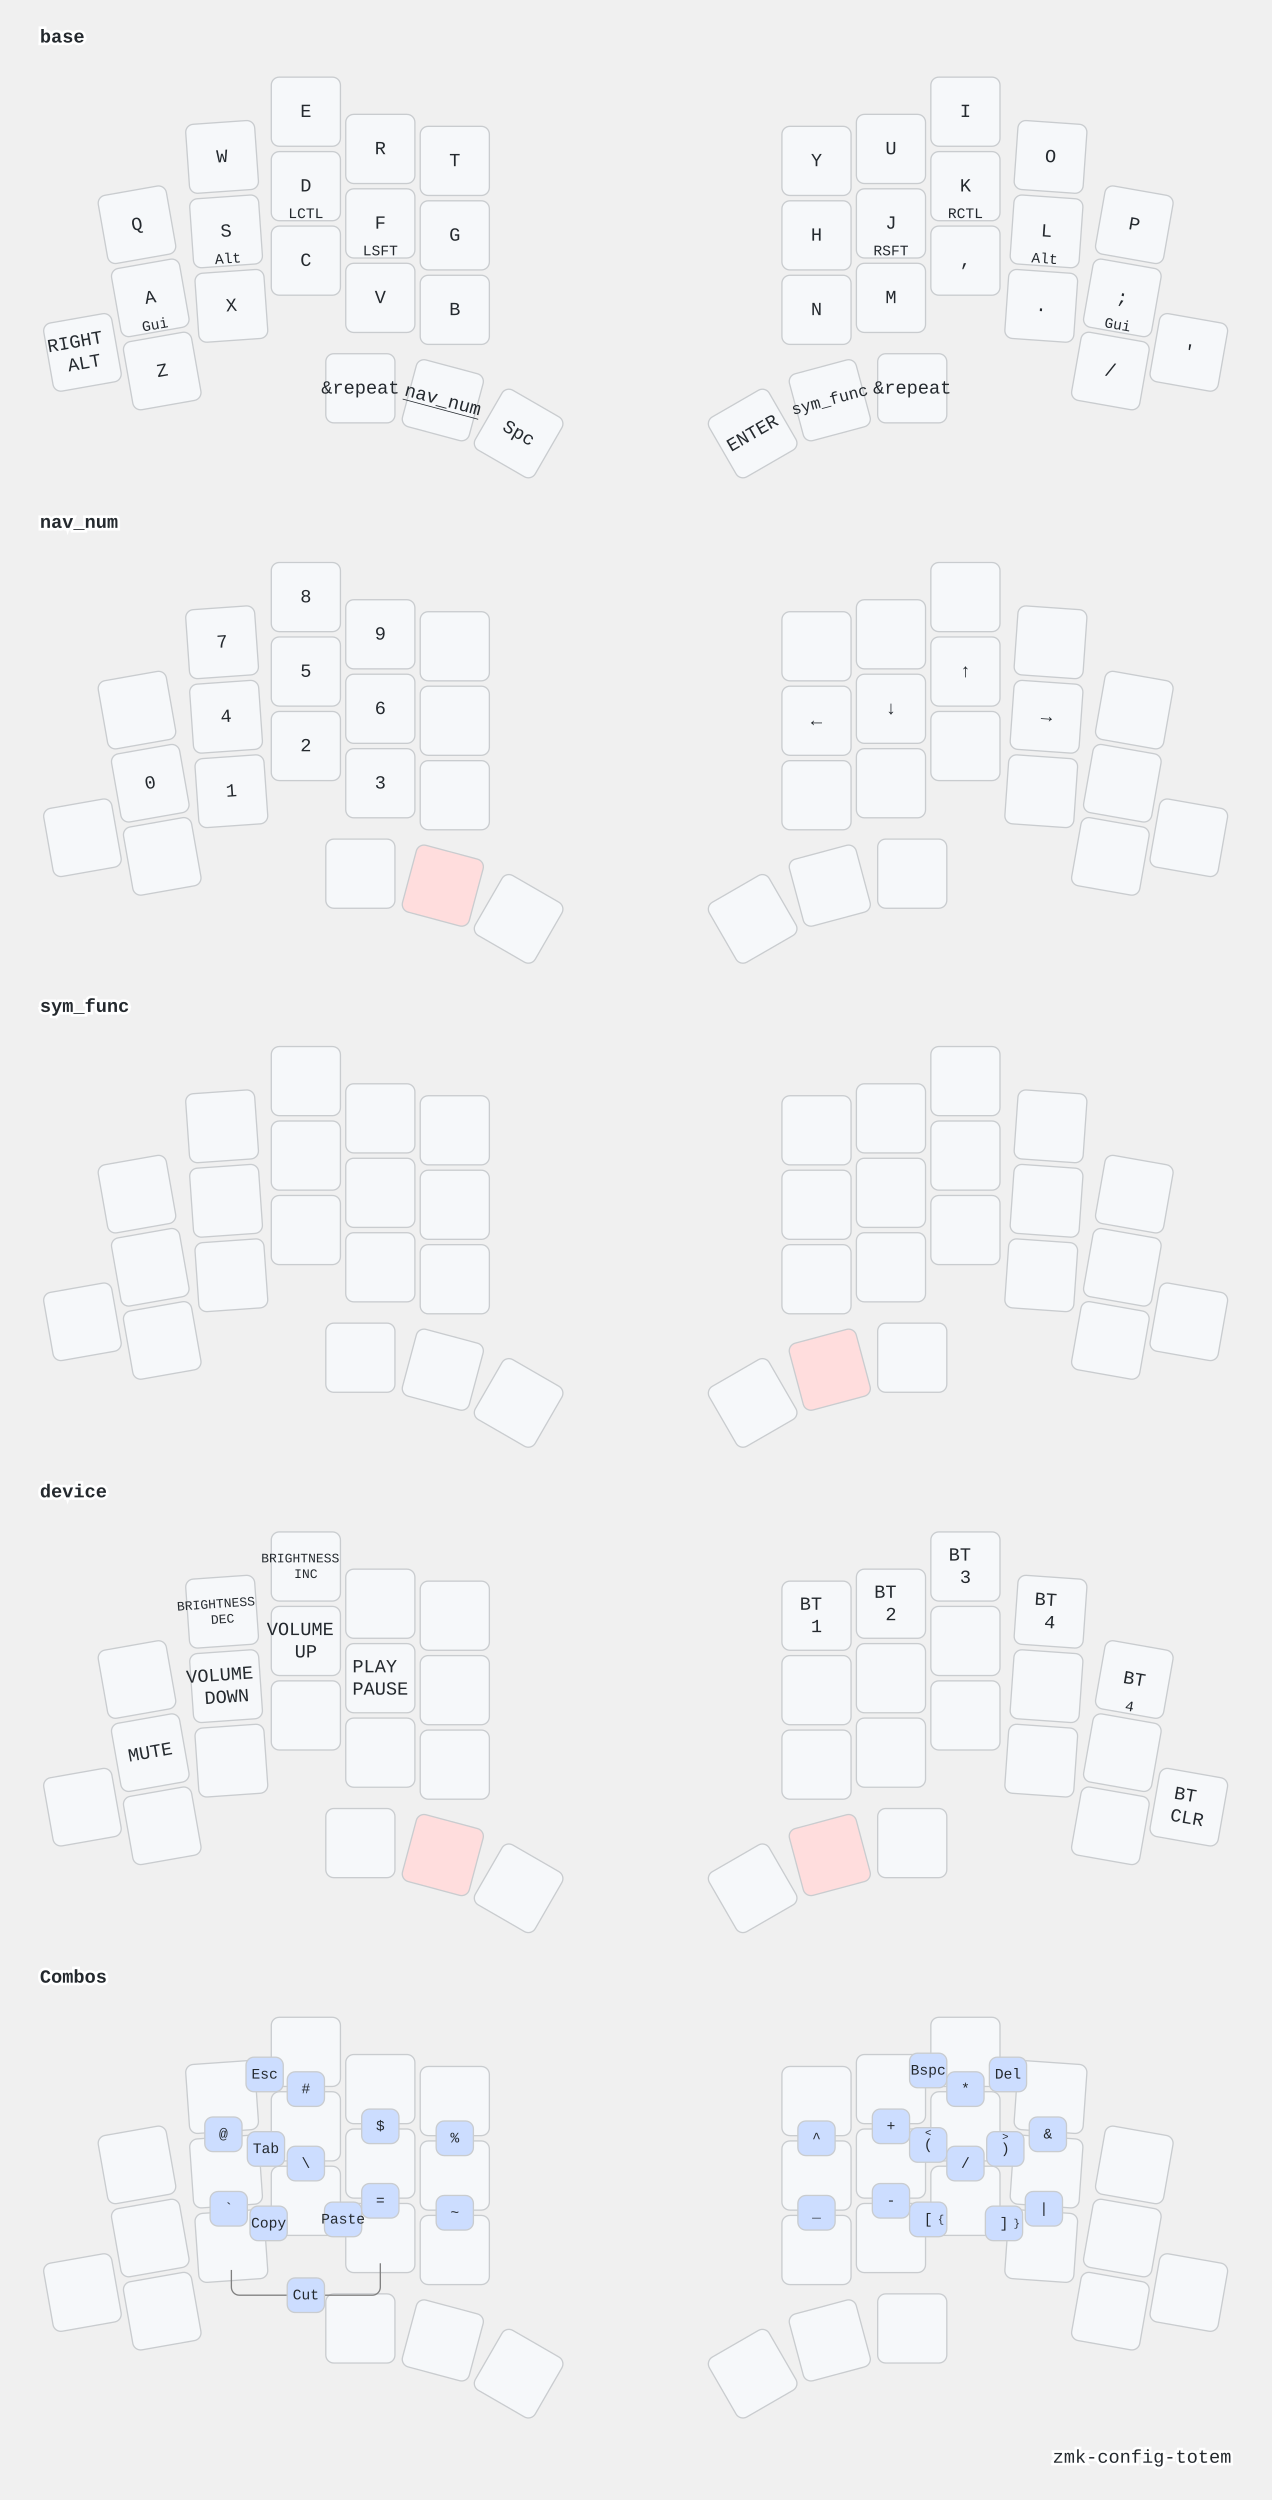
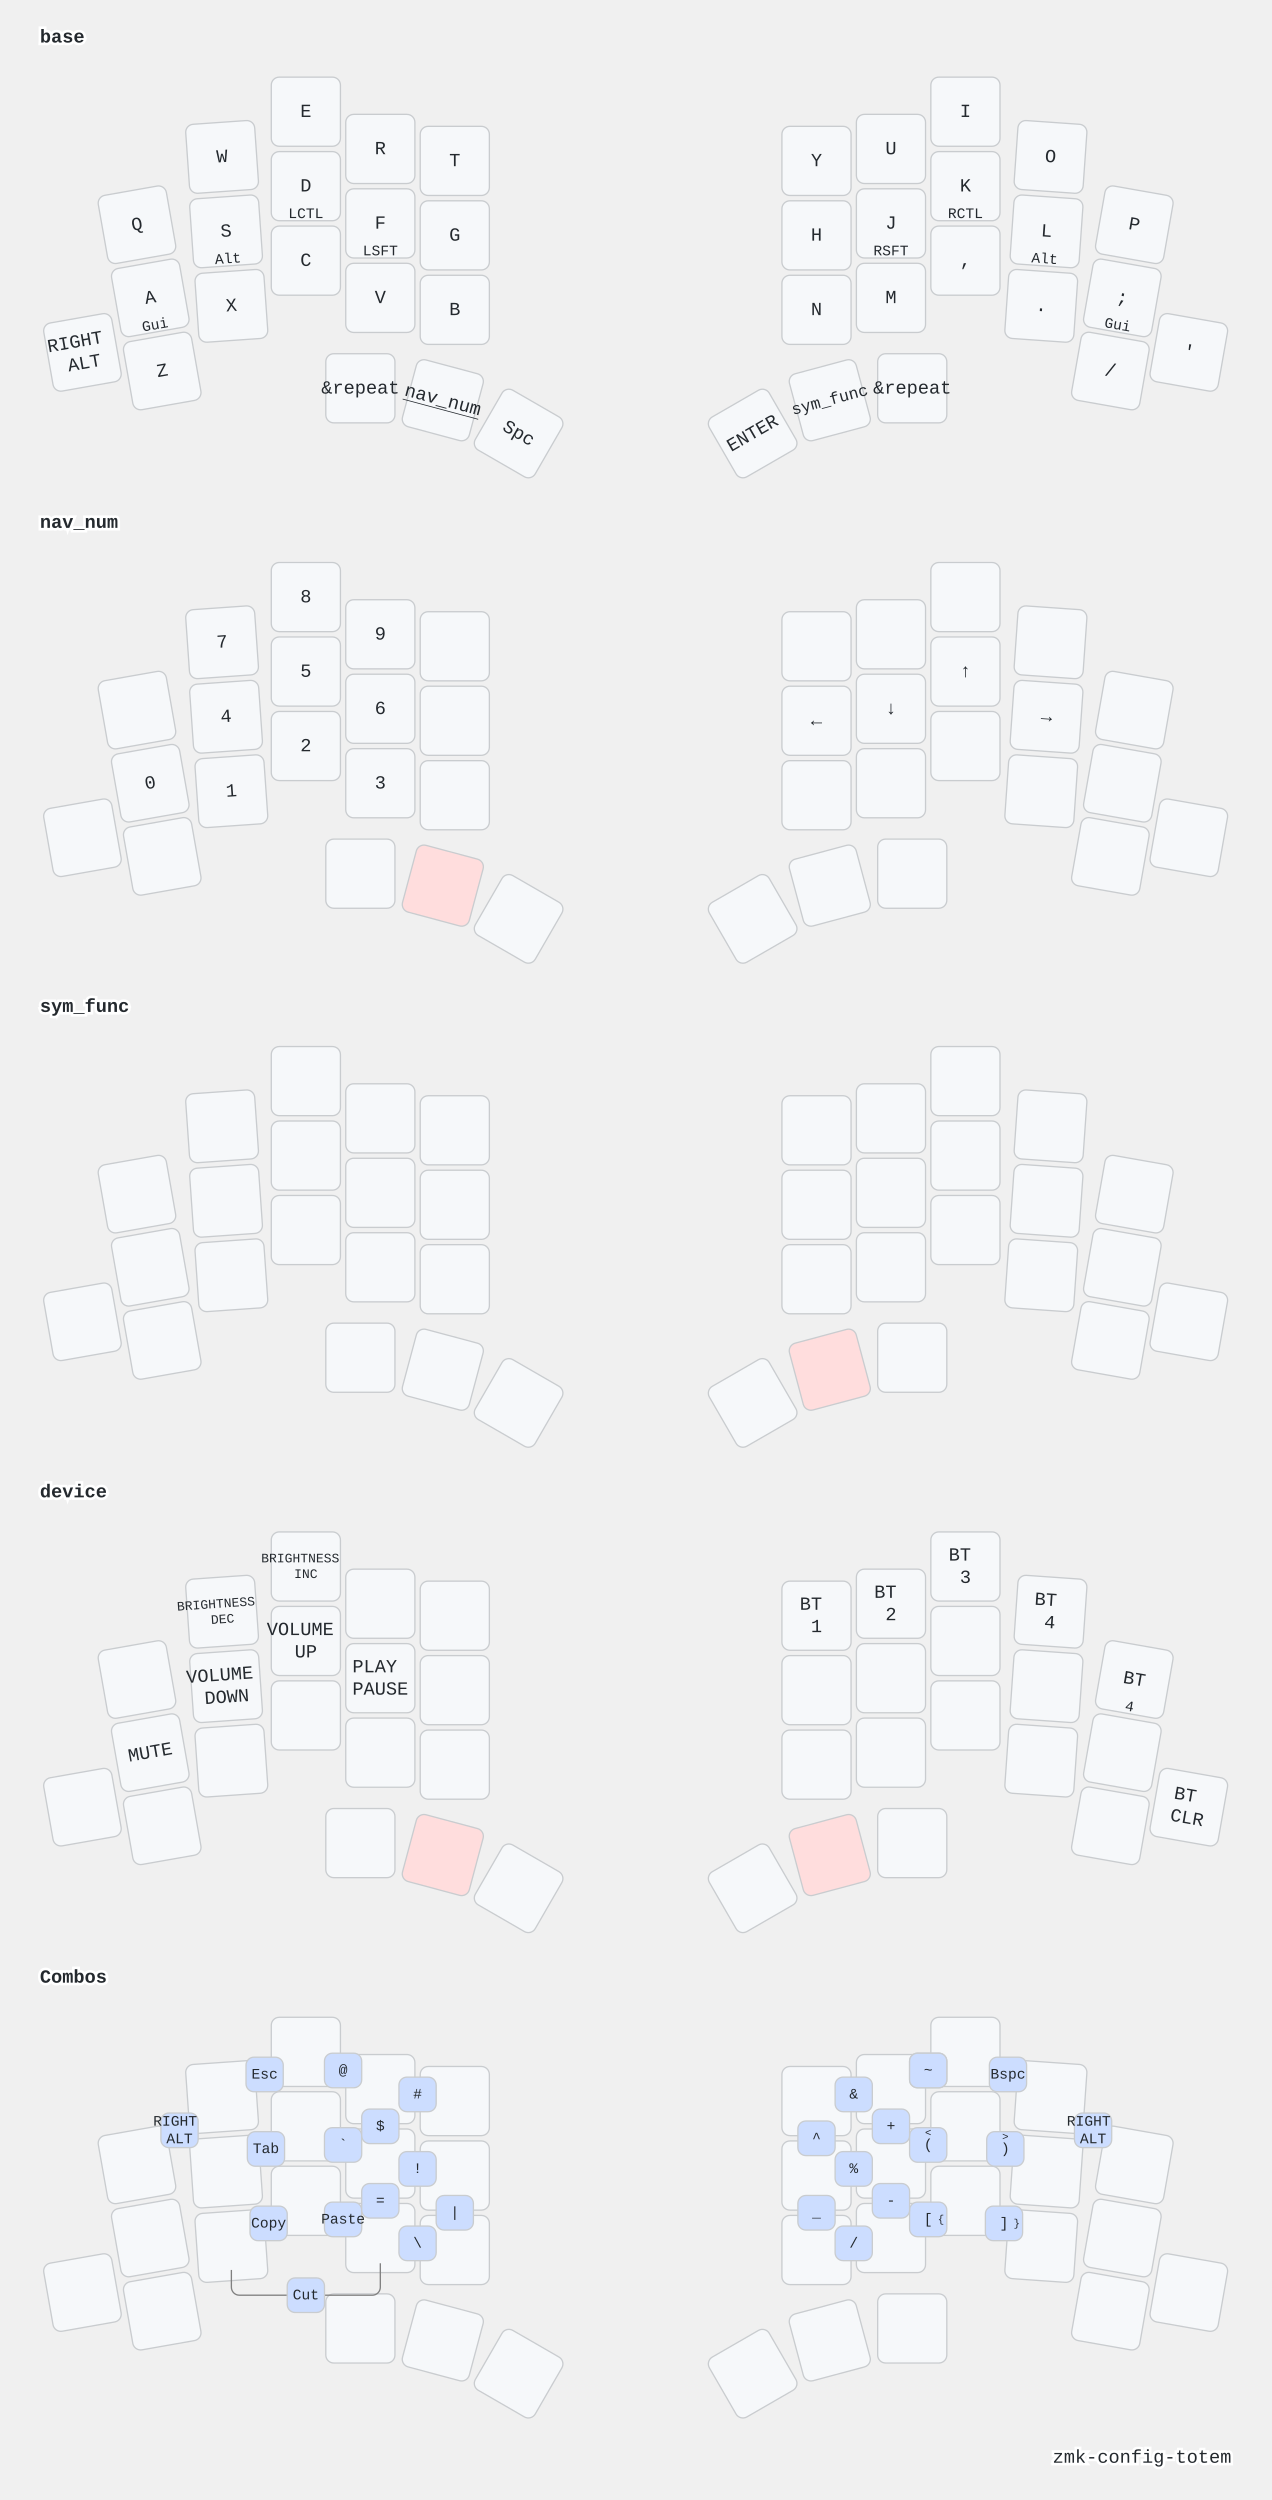
<svg xmlns="http://www.w3.org/2000/svg" width="956" height="1880" viewBox="0 0 956 1880" class="keymap">
  <style>/* inherit to force styles through use tags */
svg path {
    fill: inherit;
}

/* font and background color specifications */
svg.keymap {
    font-family: SFMono-Regular,Consolas,Liberation Mono,Menlo,monospace;
    font-size: 14px;
    font-kerning: normal;
    text-rendering: optimizeLegibility;
    fill: #24292e;
}

/* default key styling */
rect.key {
    fill: #f6f8fa;
}

rect.key, rect.combo {
    stroke: #c9cccf;
    stroke-width: 1;
}

/* default key side styling, only used is draw_key_sides is set */
rect.side {
    filter: brightness(90%);
}

/* color accent for combo boxes */
rect.combo, rect.combo-separate {
    fill: #cdf;
}

/* color accent for held keys */
rect.held, rect.combo.held {
    fill: #fdd;
}

/* color accent for ghost (optional) keys */
rect.ghost, rect.combo.ghost {
    stroke-dasharray: 4, 4;
    stroke-width: 2;
}

text {
    text-anchor: middle;
    dominant-baseline: middle;
}

/* styling for layer labels */
text.label {
    font-weight: bold;
    text-anchor: start;
    stroke: white;
    stroke-width: 4;
    paint-order: stroke;
}

/* styling for optional footer */
text.footer {
    text-anchor: end;
    dominant-baseline: auto;
    stroke: white;
    stroke-width: 4;
    paint-order: stroke;
}

/* styling for combo tap, and key non-tap label text */
text.combo, text.hold, text.shifted, text.left, text.right {
    font-size: 11px;
}

text.hold {
    text-anchor: middle;
    dominant-baseline: auto;
}

text.shifted {
    text-anchor: middle;
    dominant-baseline: hanging;
}

text.left {
    text-anchor: start;
}

text.right {
    text-anchor: end;
}

text.layer-activator {
    text-decoration: underline;
}

/* styling for hold/shifted label text in combo box */
text.combo.hold, text.combo.shifted, text.combo.left, text.combo.right {
    font-size: 8px;
}

/* lighter symbol for transparent keys */
text.trans {
    fill: #7b7e81;
}

/* styling for combo dendrons */
path.combo {
    stroke-width: 1;
    stroke: gray;
    fill: none;
}

/* Start Tabler Icons Cleanup */
/* cannot use height/width with glyphs */
.icon-tabler &gt; path {
    fill: inherit;
    stroke: inherit;
    stroke-width: 2;
}
/* hide tabler's default box */
.icon-tabler &gt; path[stroke="none"][fill="none"] {
    visibility: hidden;
}
/* End Tabler Icons Cleanup */

@media (prefers-color-scheme: dark) {
svg.keymap { fill: #d1d6db; }
rect.key { fill: #3f4750; }
rect.key, rect.combo { stroke: #60666c; }
rect.combo, rect.combo-separate { fill: #1f3d7a; }
rect.held, rect.combo.held { fill: #854747; }
text.label, text.footer { stroke: black; }
text.trans { fill: #7e8184; }
path.combo { stroke: #7f7f7f; }

}</style>
  <g transform="translate(30, 0)" class="layer-base">
    <text x="0" y="28" class="label" id="base">base</text>
    <g transform="translate(0, 56)">
      <g transform="translate(73, 113) rotate(-10.0)" class="key keypos-0">
        <rect rx="6" ry="6" x="-26" y="-26" width="52" height="52" class="key" />
        <text x="0" y="0" class="key tap">Q</text>
      </g>
      <g transform="translate(137, 62) rotate(-4.0)" class="key keypos-1">
        <rect rx="6" ry="6" x="-26" y="-26" width="52" height="52" class="key" />
        <text x="0" y="0" class="key tap">W</text>
      </g>
      <g transform="translate(200, 28)" class="key keypos-2">
        <rect rx="6" ry="6" x="-26" y="-26" width="52" height="52" class="key" />
        <text x="0" y="0" class="key tap">E</text>
      </g>
      <g transform="translate(256, 56)" class="key keypos-3">
        <rect rx="6" ry="6" x="-26" y="-26" width="52" height="52" class="key" />
        <text x="0" y="0" class="key tap">R</text>
      </g>
      <g transform="translate(312, 65)" class="key keypos-4">
        <rect rx="6" ry="6" x="-26" y="-26" width="52" height="52" class="key" />
        <text x="0" y="0" class="key tap">T</text>
      </g>
      <g transform="translate(584, 65)" class="key keypos-5">
        <rect rx="6" ry="6" x="-26" y="-26" width="52" height="52" class="key" />
        <text x="0" y="0" class="key tap">Y</text>
      </g>
      <g transform="translate(640, 56)" class="key keypos-6">
        <rect rx="6" ry="6" x="-26" y="-26" width="52" height="52" class="key" />
        <text x="0" y="0" class="key tap">U</text>
      </g>
      <g transform="translate(696, 28)" class="key keypos-7">
        <rect rx="6" ry="6" x="-26" y="-26" width="52" height="52" class="key" />
        <text x="0" y="0" class="key tap">I</text>
      </g>
      <g transform="translate(760, 62) rotate(4.0)" class="key keypos-8">
        <rect rx="6" ry="6" x="-26" y="-26" width="52" height="52" class="key" />
        <text x="0" y="0" class="key tap">O</text>
      </g>
      <g transform="translate(823, 113) rotate(10.0)" class="key keypos-9">
        <rect rx="6" ry="6" x="-26" y="-26" width="52" height="52" class="key" />
        <text x="0" y="0" class="key tap">P</text>
      </g>
      <g transform="translate(83, 168) rotate(-10.0)" class="key keypos-10">
        <rect rx="6" ry="6" x="-26" y="-26" width="52" height="52" class="key" />
        <text x="0" y="0" class="key tap">A</text>
        <text x="0" y="24" class="key hold">Gui</text>
      </g>
      <g transform="translate(140, 118) rotate(-4.0)" class="key keypos-11">
        <rect rx="6" ry="6" x="-26" y="-26" width="52" height="52" class="key" />
        <text x="0" y="0" class="key tap">S</text>
        <text x="0" y="24" class="key hold">Alt</text>
      </g>
      <g transform="translate(200, 84)" class="key keypos-12">
        <rect rx="6" ry="6" x="-26" y="-26" width="52" height="52" class="key" />
        <text x="0" y="0" class="key tap">D</text>
        <text x="0" y="24" class="key hold">LCTL</text>
      </g>
      <g transform="translate(256, 112)" class="key keypos-13">
        <rect rx="6" ry="6" x="-26" y="-26" width="52" height="52" class="key" />
        <text x="0" y="0" class="key tap">F</text>
        <text x="0" y="24" class="key hold">LSFT</text>
      </g>
      <g transform="translate(312, 121)" class="key keypos-14">
        <rect rx="6" ry="6" x="-26" y="-26" width="52" height="52" class="key" />
        <text x="0" y="0" class="key tap">G</text>
      </g>
      <g transform="translate(584, 121)" class="key keypos-15">
        <rect rx="6" ry="6" x="-26" y="-26" width="52" height="52" class="key" />
        <text x="0" y="0" class="key tap">H</text>
      </g>
      <g transform="translate(640, 112)" class="key keypos-16">
        <rect rx="6" ry="6" x="-26" y="-26" width="52" height="52" class="key" />
        <text x="0" y="0" class="key tap">J</text>
        <text x="0" y="24" class="key hold">RSFT</text>
      </g>
      <g transform="translate(696, 84)" class="key keypos-17">
        <rect rx="6" ry="6" x="-26" y="-26" width="52" height="52" class="key" />
        <text x="0" y="0" class="key tap">K</text>
        <text x="0" y="24" class="key hold">RCTL</text>
      </g>
      <g transform="translate(757, 118) rotate(4.0)" class="key keypos-18">
        <rect rx="6" ry="6" x="-26" y="-26" width="52" height="52" class="key" />
        <text x="0" y="0" class="key tap">L</text>
        <text x="0" y="24" class="key hold">Alt</text>
      </g>
      <g transform="translate(814, 168) rotate(10.0)" class="key keypos-19">
        <rect rx="6" ry="6" x="-26" y="-26" width="52" height="52" class="key" />
        <text x="0" y="0" class="key tap">;</text>
        <text x="0" y="24" class="key hold">Gui</text>
      </g>
      <g transform="translate(32, 209) rotate(-10.0)" class="key keypos-20">
        <rect rx="6" ry="6" x="-26" y="-26" width="52" height="52" class="key" />
        <text x="0" y="0" class="key tap">
          <tspan x="0" dy="-0.6em">RIGHT</tspan>
          <tspan x="0" dy="1.2em">ALT</tspan>
        </text>
      </g>
      <g transform="translate(92, 223) rotate(-10.0)" class="key keypos-21">
        <rect rx="6" ry="6" x="-26" y="-26" width="52" height="52" class="key" />
        <text x="0" y="0" class="key tap">Z</text>
      </g>
      <g transform="translate(144, 174) rotate(-4.0)" class="key keypos-22">
        <rect rx="6" ry="6" x="-26" y="-26" width="52" height="52" class="key" />
        <text x="0" y="0" class="key tap">X</text>
      </g>
      <g transform="translate(200, 140)" class="key keypos-23">
        <rect rx="6" ry="6" x="-26" y="-26" width="52" height="52" class="key" />
        <text x="0" y="0" class="key tap">C</text>
      </g>
      <g transform="translate(256, 168)" class="key keypos-24">
        <rect rx="6" ry="6" x="-26" y="-26" width="52" height="52" class="key" />
        <text x="0" y="0" class="key tap">V</text>
      </g>
      <g transform="translate(312, 177)" class="key keypos-25">
        <rect rx="6" ry="6" x="-26" y="-26" width="52" height="52" class="key" />
        <text x="0" y="0" class="key tap">B</text>
      </g>
      <g transform="translate(584, 177)" class="key keypos-26">
        <rect rx="6" ry="6" x="-26" y="-26" width="52" height="52" class="key" />
        <text x="0" y="0" class="key tap">N</text>
      </g>
      <g transform="translate(640, 168)" class="key keypos-27">
        <rect rx="6" ry="6" x="-26" y="-26" width="52" height="52" class="key" />
        <text x="0" y="0" class="key tap">M</text>
      </g>
      <g transform="translate(696, 140)" class="key keypos-28">
        <rect rx="6" ry="6" x="-26" y="-26" width="52" height="52" class="key" />
        <text x="0" y="0" class="key tap">,</text>
      </g>
      <g transform="translate(753, 174) rotate(4.0)" class="key keypos-29">
        <rect rx="6" ry="6" x="-26" y="-26" width="52" height="52" class="key" />
        <text x="0" y="0" class="key tap">.</text>
      </g>
      <g transform="translate(805, 223) rotate(10.0)" class="key keypos-30">
        <rect rx="6" ry="6" x="-26" y="-26" width="52" height="52" class="key" />
        <text x="0" y="0" class="key tap">/</text>
      </g>
      <g transform="translate(864, 209) rotate(10.0)" class="key keypos-31">
        <rect rx="6" ry="6" x="-26" y="-26" width="52" height="52" class="key" />
        <text x="0" y="0" class="key tap">'</text>
      </g>
      <g transform="translate(241, 236)" class="key keypos-32">
        <rect rx="6" ry="6" x="-26" y="-26" width="52" height="52" class="key" />
        <text x="0" y="0" class="key tap">&amp;repeat</text>
      </g>
      <g transform="translate(303, 245) rotate(15.0)" class="key keypos-33">
        <rect rx="6" ry="6" x="-26" y="-26" width="52" height="52" class="key" />
        <a href="#nav_num">
          <text x="0" y="0" class="key tap layer-activator">nav_num</text>
        </a>
      </g>
      <g transform="translate(360, 270) rotate(30.0)" class="key keypos-34">
        <rect rx="6" ry="6" x="-26" y="-26" width="52" height="52" class="key" />
        <text x="0" y="0" class="key tap">Spc</text>
      </g>
      <g transform="translate(536, 270) rotate(-30.0)" class="key keypos-35">
        <rect rx="6" ry="6" x="-26" y="-26" width="52" height="52" class="key" />
        <text x="0" y="0" class="key tap">ENTER</text>
      </g>
      <g transform="translate(594, 245) rotate(-15.0)" class="key keypos-36">
        <rect rx="6" ry="6" x="-26" y="-26" width="52" height="52" class="key" />
        <a href="#sym_func">
          <text x="0" y="0" class="key tap layer-activator">
            <tspan style="font-size: 88%">sym_func</tspan>
          </text>
        </a>
      </g>
      <g transform="translate(656, 236)" class="key keypos-37">
        <rect rx="6" ry="6" x="-26" y="-26" width="52" height="52" class="key" />
        <text x="0" y="0" class="key tap">&amp;repeat</text>
      </g>
    </g>
  </g>
  <g transform="translate(30, 365)" class="layer-nav_num">
    <text x="0" y="28" class="label" id="nav_num">nav_num</text>
    <g transform="translate(0, 56)">
      <g transform="translate(73, 113) rotate(-10.0)" class="key trans keypos-0">
        <rect rx="6" ry="6" x="-26" y="-26" width="52" height="52" class="key trans" />
      </g>
      <g transform="translate(137, 62) rotate(-4.0)" class="key keypos-1">
        <rect rx="6" ry="6" x="-26" y="-26" width="52" height="52" class="key" />
        <text x="0" y="0" class="key tap">7</text>
      </g>
      <g transform="translate(200, 28)" class="key keypos-2">
        <rect rx="6" ry="6" x="-26" y="-26" width="52" height="52" class="key" />
        <text x="0" y="0" class="key tap">8</text>
      </g>
      <g transform="translate(256, 56)" class="key keypos-3">
        <rect rx="6" ry="6" x="-26" y="-26" width="52" height="52" class="key" />
        <text x="0" y="0" class="key tap">9</text>
      </g>
      <g transform="translate(312, 65)" class="key trans keypos-4">
        <rect rx="6" ry="6" x="-26" y="-26" width="52" height="52" class="key trans" />
      </g>
      <g transform="translate(584, 65)" class="key trans keypos-5">
        <rect rx="6" ry="6" x="-26" y="-26" width="52" height="52" class="key trans" />
      </g>
      <g transform="translate(640, 56)" class="key trans keypos-6">
        <rect rx="6" ry="6" x="-26" y="-26" width="52" height="52" class="key trans" />
      </g>
      <g transform="translate(696, 28)" class="key trans keypos-7">
        <rect rx="6" ry="6" x="-26" y="-26" width="52" height="52" class="key trans" />
      </g>
      <g transform="translate(760, 62) rotate(4.0)" class="key trans keypos-8">
        <rect rx="6" ry="6" x="-26" y="-26" width="52" height="52" class="key trans" />
      </g>
      <g transform="translate(823, 113) rotate(10.0)" class="key trans keypos-9">
        <rect rx="6" ry="6" x="-26" y="-26" width="52" height="52" class="key trans" />
      </g>
      <g transform="translate(83, 168) rotate(-10.0)" class="key keypos-10">
        <rect rx="6" ry="6" x="-26" y="-26" width="52" height="52" class="key" />
        <text x="0" y="0" class="key tap">0</text>
      </g>
      <g transform="translate(140, 118) rotate(-4.0)" class="key keypos-11">
        <rect rx="6" ry="6" x="-26" y="-26" width="52" height="52" class="key" />
        <text x="0" y="0" class="key tap">4</text>
      </g>
      <g transform="translate(200, 84)" class="key keypos-12">
        <rect rx="6" ry="6" x="-26" y="-26" width="52" height="52" class="key" />
        <text x="0" y="0" class="key tap">5</text>
      </g>
      <g transform="translate(256, 112)" class="key keypos-13">
        <rect rx="6" ry="6" x="-26" y="-26" width="52" height="52" class="key" />
        <text x="0" y="0" class="key tap">6</text>
      </g>
      <g transform="translate(312, 121)" class="key trans keypos-14">
        <rect rx="6" ry="6" x="-26" y="-26" width="52" height="52" class="key trans" />
      </g>
      <g transform="translate(584, 121)" class="key keypos-15">
        <rect rx="6" ry="6" x="-26" y="-26" width="52" height="52" class="key" />
        <text x="0" y="0" class="key tap">←</text>
      </g>
      <g transform="translate(640, 112)" class="key keypos-16">
        <rect rx="6" ry="6" x="-26" y="-26" width="52" height="52" class="key" />
        <text x="0" y="0" class="key tap">↓</text>
      </g>
      <g transform="translate(696, 84)" class="key keypos-17">
        <rect rx="6" ry="6" x="-26" y="-26" width="52" height="52" class="key" />
        <text x="0" y="0" class="key tap">↑</text>
      </g>
      <g transform="translate(757, 118) rotate(4.0)" class="key keypos-18">
        <rect rx="6" ry="6" x="-26" y="-26" width="52" height="52" class="key" />
        <text x="0" y="0" class="key tap">→</text>
      </g>
      <g transform="translate(814, 168) rotate(10.0)" class="key trans keypos-19">
        <rect rx="6" ry="6" x="-26" y="-26" width="52" height="52" class="key trans" />
      </g>
      <g transform="translate(32, 209) rotate(-10.0)" class="key trans keypos-20">
        <rect rx="6" ry="6" x="-26" y="-26" width="52" height="52" class="key trans" />
      </g>
      <g transform="translate(92, 223) rotate(-10.0)" class="key trans keypos-21">
        <rect rx="6" ry="6" x="-26" y="-26" width="52" height="52" class="key trans" />
      </g>
      <g transform="translate(144, 174) rotate(-4.0)" class="key keypos-22">
        <rect rx="6" ry="6" x="-26" y="-26" width="52" height="52" class="key" />
        <text x="0" y="0" class="key tap">1</text>
      </g>
      <g transform="translate(200, 140)" class="key keypos-23">
        <rect rx="6" ry="6" x="-26" y="-26" width="52" height="52" class="key" />
        <text x="0" y="0" class="key tap">2</text>
      </g>
      <g transform="translate(256, 168)" class="key keypos-24">
        <rect rx="6" ry="6" x="-26" y="-26" width="52" height="52" class="key" />
        <text x="0" y="0" class="key tap">3</text>
      </g>
      <g transform="translate(312, 177)" class="key trans keypos-25">
        <rect rx="6" ry="6" x="-26" y="-26" width="52" height="52" class="key trans" />
      </g>
      <g transform="translate(584, 177)" class="key trans keypos-26">
        <rect rx="6" ry="6" x="-26" y="-26" width="52" height="52" class="key trans" />
      </g>
      <g transform="translate(640, 168)" class="key trans keypos-27">
        <rect rx="6" ry="6" x="-26" y="-26" width="52" height="52" class="key trans" />
      </g>
      <g transform="translate(696, 140)" class="key trans keypos-28">
        <rect rx="6" ry="6" x="-26" y="-26" width="52" height="52" class="key trans" />
      </g>
      <g transform="translate(753, 174) rotate(4.0)" class="key trans keypos-29">
        <rect rx="6" ry="6" x="-26" y="-26" width="52" height="52" class="key trans" />
      </g>
      <g transform="translate(805, 223) rotate(10.0)" class="key trans keypos-30">
        <rect rx="6" ry="6" x="-26" y="-26" width="52" height="52" class="key trans" />
      </g>
      <g transform="translate(864, 209) rotate(10.0)" class="key trans keypos-31">
        <rect rx="6" ry="6" x="-26" y="-26" width="52" height="52" class="key trans" />
      </g>
      <g transform="translate(241, 236)" class="key trans keypos-32">
        <rect rx="6" ry="6" x="-26" y="-26" width="52" height="52" class="key trans" />
      </g>
      <g transform="translate(303, 245) rotate(15.0)" class="key held keypos-33">
        <rect rx="6" ry="6" x="-26" y="-26" width="52" height="52" class="key held" />
      </g>
      <g transform="translate(360, 270) rotate(30.0)" class="key trans keypos-34">
        <rect rx="6" ry="6" x="-26" y="-26" width="52" height="52" class="key trans" />
      </g>
      <g transform="translate(536, 270) rotate(-30.0)" class="key trans keypos-35">
        <rect rx="6" ry="6" x="-26" y="-26" width="52" height="52" class="key trans" />
      </g>
      <g transform="translate(594, 245) rotate(-15.0)" class="key trans keypos-36">
        <rect rx="6" ry="6" x="-26" y="-26" width="52" height="52" class="key trans" />
      </g>
      <g transform="translate(656, 236)" class="key trans keypos-37">
        <rect rx="6" ry="6" x="-26" y="-26" width="52" height="52" class="key trans" />
      </g>
    </g>
  </g>
  <g transform="translate(30, 729)" class="layer-sym_func">
    <text x="0" y="28" class="label" id="sym_func">sym_func</text>
    <g transform="translate(0, 56)">
      <g transform="translate(73, 113) rotate(-10.0)" class="key trans keypos-0">
        <rect rx="6" ry="6" x="-26" y="-26" width="52" height="52" class="key trans" />
      </g>
      <g transform="translate(137, 62) rotate(-4.0)" class="key trans keypos-1">
        <rect rx="6" ry="6" x="-26" y="-26" width="52" height="52" class="key trans" />
      </g>
      <g transform="translate(200, 28)" class="key trans keypos-2">
        <rect rx="6" ry="6" x="-26" y="-26" width="52" height="52" class="key trans" />
      </g>
      <g transform="translate(256, 56)" class="key trans keypos-3">
        <rect rx="6" ry="6" x="-26" y="-26" width="52" height="52" class="key trans" />
      </g>
      <g transform="translate(312, 65)" class="key trans keypos-4">
        <rect rx="6" ry="6" x="-26" y="-26" width="52" height="52" class="key trans" />
      </g>
      <g transform="translate(584, 65)" class="key trans keypos-5">
        <rect rx="6" ry="6" x="-26" y="-26" width="52" height="52" class="key trans" />
      </g>
      <g transform="translate(640, 56)" class="key trans keypos-6">
        <rect rx="6" ry="6" x="-26" y="-26" width="52" height="52" class="key trans" />
      </g>
      <g transform="translate(696, 28)" class="key trans keypos-7">
        <rect rx="6" ry="6" x="-26" y="-26" width="52" height="52" class="key trans" />
      </g>
      <g transform="translate(760, 62) rotate(4.0)" class="key trans keypos-8">
        <rect rx="6" ry="6" x="-26" y="-26" width="52" height="52" class="key trans" />
      </g>
      <g transform="translate(823, 113) rotate(10.0)" class="key trans keypos-9">
        <rect rx="6" ry="6" x="-26" y="-26" width="52" height="52" class="key trans" />
      </g>
      <g transform="translate(83, 168) rotate(-10.0)" class="key trans keypos-10">
        <rect rx="6" ry="6" x="-26" y="-26" width="52" height="52" class="key trans" />
      </g>
      <g transform="translate(140, 118) rotate(-4.0)" class="key trans keypos-11">
        <rect rx="6" ry="6" x="-26" y="-26" width="52" height="52" class="key trans" />
      </g>
      <g transform="translate(200, 84)" class="key trans keypos-12">
        <rect rx="6" ry="6" x="-26" y="-26" width="52" height="52" class="key trans" />
      </g>
      <g transform="translate(256, 112)" class="key trans keypos-13">
        <rect rx="6" ry="6" x="-26" y="-26" width="52" height="52" class="key trans" />
      </g>
      <g transform="translate(312, 121)" class="key trans keypos-14">
        <rect rx="6" ry="6" x="-26" y="-26" width="52" height="52" class="key trans" />
      </g>
      <g transform="translate(584, 121)" class="key trans keypos-15">
        <rect rx="6" ry="6" x="-26" y="-26" width="52" height="52" class="key trans" />
      </g>
      <g transform="translate(640, 112)" class="key trans keypos-16">
        <rect rx="6" ry="6" x="-26" y="-26" width="52" height="52" class="key trans" />
      </g>
      <g transform="translate(696, 84)" class="key trans keypos-17">
        <rect rx="6" ry="6" x="-26" y="-26" width="52" height="52" class="key trans" />
      </g>
      <g transform="translate(757, 118) rotate(4.0)" class="key trans keypos-18">
        <rect rx="6" ry="6" x="-26" y="-26" width="52" height="52" class="key trans" />
      </g>
      <g transform="translate(814, 168) rotate(10.0)" class="key trans keypos-19">
        <rect rx="6" ry="6" x="-26" y="-26" width="52" height="52" class="key trans" />
      </g>
      <g transform="translate(32, 209) rotate(-10.0)" class="key trans keypos-20">
        <rect rx="6" ry="6" x="-26" y="-26" width="52" height="52" class="key trans" />
      </g>
      <g transform="translate(92, 223) rotate(-10.0)" class="key trans keypos-21">
        <rect rx="6" ry="6" x="-26" y="-26" width="52" height="52" class="key trans" />
      </g>
      <g transform="translate(144, 174) rotate(-4.0)" class="key trans keypos-22">
        <rect rx="6" ry="6" x="-26" y="-26" width="52" height="52" class="key trans" />
      </g>
      <g transform="translate(200, 140)" class="key trans keypos-23">
        <rect rx="6" ry="6" x="-26" y="-26" width="52" height="52" class="key trans" />
      </g>
      <g transform="translate(256, 168)" class="key trans keypos-24">
        <rect rx="6" ry="6" x="-26" y="-26" width="52" height="52" class="key trans" />
      </g>
      <g transform="translate(312, 177)" class="key trans keypos-25">
        <rect rx="6" ry="6" x="-26" y="-26" width="52" height="52" class="key trans" />
      </g>
      <g transform="translate(584, 177)" class="key trans keypos-26">
        <rect rx="6" ry="6" x="-26" y="-26" width="52" height="52" class="key trans" />
      </g>
      <g transform="translate(640, 168)" class="key trans keypos-27">
        <rect rx="6" ry="6" x="-26" y="-26" width="52" height="52" class="key trans" />
      </g>
      <g transform="translate(696, 140)" class="key trans keypos-28">
        <rect rx="6" ry="6" x="-26" y="-26" width="52" height="52" class="key trans" />
      </g>
      <g transform="translate(753, 174) rotate(4.0)" class="key trans keypos-29">
        <rect rx="6" ry="6" x="-26" y="-26" width="52" height="52" class="key trans" />
      </g>
      <g transform="translate(805, 223) rotate(10.0)" class="key trans keypos-30">
        <rect rx="6" ry="6" x="-26" y="-26" width="52" height="52" class="key trans" />
      </g>
      <g transform="translate(864, 209) rotate(10.0)" class="key trans keypos-31">
        <rect rx="6" ry="6" x="-26" y="-26" width="52" height="52" class="key trans" />
      </g>
      <g transform="translate(241, 236)" class="key trans keypos-32">
        <rect rx="6" ry="6" x="-26" y="-26" width="52" height="52" class="key trans" />
      </g>
      <g transform="translate(303, 245) rotate(15.0)" class="key trans keypos-33">
        <rect rx="6" ry="6" x="-26" y="-26" width="52" height="52" class="key trans" />
      </g>
      <g transform="translate(360, 270) rotate(30.0)" class="key trans keypos-34">
        <rect rx="6" ry="6" x="-26" y="-26" width="52" height="52" class="key trans" />
      </g>
      <g transform="translate(536, 270) rotate(-30.0)" class="key trans keypos-35">
        <rect rx="6" ry="6" x="-26" y="-26" width="52" height="52" class="key trans" />
      </g>
      <g transform="translate(594, 245) rotate(-15.0)" class="key held keypos-36">
        <rect rx="6" ry="6" x="-26" y="-26" width="52" height="52" class="key held" />
      </g>
      <g transform="translate(656, 236)" class="key trans keypos-37">
        <rect rx="6" ry="6" x="-26" y="-26" width="52" height="52" class="key trans" />
      </g>
    </g>
  </g>
  <g transform="translate(30, 1094)" class="layer-device">
    <text x="0" y="28" class="label" id="device">device</text>
    <g transform="translate(0, 56)">
      <g transform="translate(73, 113) rotate(-10.0)" class="key keypos-0">
        <rect rx="6" ry="6" x="-26" y="-26" width="52" height="52" class="key" />
      </g>
      <g transform="translate(137, 62) rotate(-4.0)" class="key keypos-1">
        <rect rx="6" ry="6" x="-26" y="-26" width="52" height="52" class="key" />
        <text x="0" y="0" class="key tap">
          <tspan x="0" dy="-0.6em" style="font-size: 70%">BRIGHTNESS</tspan>
          <tspan x="0" dy="1.2em" style="font-size: 70%">DEC</tspan>
        </text>
      </g>
      <g transform="translate(200, 28)" class="key keypos-2">
        <rect rx="6" ry="6" x="-26" y="-26" width="52" height="52" class="key" />
        <text x="0" y="0" class="key tap">
          <tspan x="0" dy="-0.6em" style="font-size: 70%">BRIGHTNESS</tspan>
          <tspan x="0" dy="1.2em" style="font-size: 70%">INC</tspan>
        </text>
      </g>
      <g transform="translate(256, 56)" class="key keypos-3">
        <rect rx="6" ry="6" x="-26" y="-26" width="52" height="52" class="key" />
      </g>
      <g transform="translate(312, 65)" class="key keypos-4">
        <rect rx="6" ry="6" x="-26" y="-26" width="52" height="52" class="key" />
      </g>
      <g transform="translate(584, 65)" class="key keypos-5">
        <rect rx="6" ry="6" x="-26" y="-26" width="52" height="52" class="key" />
        <text x="0" y="0" class="key tap">
          <tspan x="0" dy="-0.6em">BT</tspan>
          <tspan x="0" dy="1.2em">1</tspan>
        </text>
      </g>
      <g transform="translate(640, 56)" class="key keypos-6">
        <rect rx="6" ry="6" x="-26" y="-26" width="52" height="52" class="key" />
        <text x="0" y="0" class="key tap">
          <tspan x="0" dy="-0.6em">BT</tspan>
          <tspan x="0" dy="1.2em">2</tspan>
        </text>
      </g>
      <g transform="translate(696, 28)" class="key keypos-7">
        <rect rx="6" ry="6" x="-26" y="-26" width="52" height="52" class="key" />
        <text x="0" y="0" class="key tap">
          <tspan x="0" dy="-0.6em">BT</tspan>
          <tspan x="0" dy="1.2em">3</tspan>
        </text>
      </g>
      <g transform="translate(760, 62) rotate(4.0)" class="key keypos-8">
        <rect rx="6" ry="6" x="-26" y="-26" width="52" height="52" class="key" />
        <text x="0" y="0" class="key tap">
          <tspan x="0" dy="-0.6em">BT</tspan>
          <tspan x="0" dy="1.2em">4</tspan>
        </text>
      </g>
      <g transform="translate(823, 113) rotate(10.0)" class="key keypos-9">
        <rect rx="6" ry="6" x="-26" y="-26" width="52" height="52" class="key" />
        <text x="0" y="0" class="key tap">BT</text>
        <text x="0" y="24" class="key hold">4</text>
      </g>
      <g transform="translate(83, 168) rotate(-10.0)" class="key keypos-10">
        <rect rx="6" ry="6" x="-26" y="-26" width="52" height="52" class="key" />
        <text x="0" y="0" class="key tap">MUTE</text>
      </g>
      <g transform="translate(140, 118) rotate(-4.0)" class="key keypos-11">
        <rect rx="6" ry="6" x="-26" y="-26" width="52" height="52" class="key" />
        <text x="0" y="0" class="key tap">
          <tspan x="0" dy="-0.6em">VOLUME</tspan>
          <tspan x="0" dy="1.2em">DOWN</tspan>
        </text>
      </g>
      <g transform="translate(200, 84)" class="key keypos-12">
        <rect rx="6" ry="6" x="-26" y="-26" width="52" height="52" class="key" />
        <text x="0" y="0" class="key tap">
          <tspan x="0" dy="-0.6em">VOLUME</tspan>
          <tspan x="0" dy="1.2em">UP</tspan>
        </text>
      </g>
      <g transform="translate(256, 112)" class="key keypos-13">
        <rect rx="6" ry="6" x="-26" y="-26" width="52" height="52" class="key" />
        <text x="0" y="0" class="key tap">
          <tspan x="0" dy="-0.6em">PLAY</tspan>
          <tspan x="0" dy="1.2em">PAUSE</tspan>
        </text>
      </g>
      <g transform="translate(312, 121)" class="key keypos-14">
        <rect rx="6" ry="6" x="-26" y="-26" width="52" height="52" class="key" />
      </g>
      <g transform="translate(584, 121)" class="key keypos-15">
        <rect rx="6" ry="6" x="-26" y="-26" width="52" height="52" class="key" />
      </g>
      <g transform="translate(640, 112)" class="key keypos-16">
        <rect rx="6" ry="6" x="-26" y="-26" width="52" height="52" class="key" />
      </g>
      <g transform="translate(696, 84)" class="key keypos-17">
        <rect rx="6" ry="6" x="-26" y="-26" width="52" height="52" class="key" />
      </g>
      <g transform="translate(757, 118) rotate(4.0)" class="key keypos-18">
        <rect rx="6" ry="6" x="-26" y="-26" width="52" height="52" class="key" />
      </g>
      <g transform="translate(814, 168) rotate(10.0)" class="key keypos-19">
        <rect rx="6" ry="6" x="-26" y="-26" width="52" height="52" class="key" />
      </g>
      <g transform="translate(32, 209) rotate(-10.0)" class="key keypos-20">
        <rect rx="6" ry="6" x="-26" y="-26" width="52" height="52" class="key" />
      </g>
      <g transform="translate(92, 223) rotate(-10.0)" class="key keypos-21">
        <rect rx="6" ry="6" x="-26" y="-26" width="52" height="52" class="key" />
      </g>
      <g transform="translate(144, 174) rotate(-4.0)" class="key keypos-22">
        <rect rx="6" ry="6" x="-26" y="-26" width="52" height="52" class="key" />
      </g>
      <g transform="translate(200, 140)" class="key keypos-23">
        <rect rx="6" ry="6" x="-26" y="-26" width="52" height="52" class="key" />
      </g>
      <g transform="translate(256, 168)" class="key keypos-24">
        <rect rx="6" ry="6" x="-26" y="-26" width="52" height="52" class="key" />
      </g>
      <g transform="translate(312, 177)" class="key keypos-25">
        <rect rx="6" ry="6" x="-26" y="-26" width="52" height="52" class="key" />
      </g>
      <g transform="translate(584, 177)" class="key keypos-26">
        <rect rx="6" ry="6" x="-26" y="-26" width="52" height="52" class="key" />
      </g>
      <g transform="translate(640, 168)" class="key keypos-27">
        <rect rx="6" ry="6" x="-26" y="-26" width="52" height="52" class="key" />
      </g>
      <g transform="translate(696, 140)" class="key keypos-28">
        <rect rx="6" ry="6" x="-26" y="-26" width="52" height="52" class="key" />
      </g>
      <g transform="translate(753, 174) rotate(4.0)" class="key keypos-29">
        <rect rx="6" ry="6" x="-26" y="-26" width="52" height="52" class="key" />
      </g>
      <g transform="translate(805, 223) rotate(10.0)" class="key keypos-30">
        <rect rx="6" ry="6" x="-26" y="-26" width="52" height="52" class="key" />
      </g>
      <g transform="translate(864, 209) rotate(10.0)" class="key keypos-31">
        <rect rx="6" ry="6" x="-26" y="-26" width="52" height="52" class="key" />
        <text x="0" y="0" class="key tap">
          <tspan x="0" dy="-0.6em">BT</tspan>
          <tspan x="0" dy="1.2em">CLR</tspan>
        </text>
      </g>
      <g transform="translate(241, 236)" class="key keypos-32">
        <rect rx="6" ry="6" x="-26" y="-26" width="52" height="52" class="key" />
      </g>
      <g transform="translate(303, 245) rotate(15.0)" class="key held keypos-33">
        <rect rx="6" ry="6" x="-26" y="-26" width="52" height="52" class="key held" />
      </g>
      <g transform="translate(360, 270) rotate(30.0)" class="key keypos-34">
        <rect rx="6" ry="6" x="-26" y="-26" width="52" height="52" class="key" />
      </g>
      <g transform="translate(536, 270) rotate(-30.0)" class="key keypos-35">
        <rect rx="6" ry="6" x="-26" y="-26" width="52" height="52" class="key" />
      </g>
      <g transform="translate(594, 245) rotate(-15.0)" class="key held keypos-36">
        <rect rx="6" ry="6" x="-26" y="-26" width="52" height="52" class="key held" />
      </g>
      <g transform="translate(656, 236)" class="key keypos-37">
        <rect rx="6" ry="6" x="-26" y="-26" width="52" height="52" class="key" />
      </g>
    </g>
  </g>
  <g transform="translate(30, 1459)" class="layer-Combos">
    <text x="0" y="28" class="label" id="Combos">Combos</text>
    <g transform="translate(0, 56)">
      <g transform="translate(73, 113) rotate(-10.0)" class="key keypos-0">
        <rect rx="6" ry="6" x="-26" y="-26" width="52" height="52" class="key" />
      </g>
      <g transform="translate(137, 62) rotate(-4.0)" class="key keypos-1">
        <rect rx="6" ry="6" x="-26" y="-26" width="52" height="52" class="key" />
      </g>
      <g transform="translate(200, 28)" class="key keypos-2">
        <rect rx="6" ry="6" x="-26" y="-26" width="52" height="52" class="key" />
      </g>
      <g transform="translate(256, 56)" class="key keypos-3">
        <rect rx="6" ry="6" x="-26" y="-26" width="52" height="52" class="key" />
      </g>
      <g transform="translate(312, 65)" class="key keypos-4">
        <rect rx="6" ry="6" x="-26" y="-26" width="52" height="52" class="key" />
      </g>
      <g transform="translate(584, 65)" class="key keypos-5">
        <rect rx="6" ry="6" x="-26" y="-26" width="52" height="52" class="key" />
      </g>
      <g transform="translate(640, 56)" class="key keypos-6">
        <rect rx="6" ry="6" x="-26" y="-26" width="52" height="52" class="key" />
      </g>
      <g transform="translate(696, 28)" class="key keypos-7">
        <rect rx="6" ry="6" x="-26" y="-26" width="52" height="52" class="key" />
      </g>
      <g transform="translate(760, 62) rotate(4.0)" class="key keypos-8">
        <rect rx="6" ry="6" x="-26" y="-26" width="52" height="52" class="key" />
      </g>
      <g transform="translate(823, 113) rotate(10.0)" class="key keypos-9">
        <rect rx="6" ry="6" x="-26" y="-26" width="52" height="52" class="key" />
      </g>
      <g transform="translate(83, 168) rotate(-10.0)" class="key keypos-10">
        <rect rx="6" ry="6" x="-26" y="-26" width="52" height="52" class="key" />
      </g>
      <g transform="translate(140, 118) rotate(-4.0)" class="key keypos-11">
        <rect rx="6" ry="6" x="-26" y="-26" width="52" height="52" class="key" />
      </g>
      <g transform="translate(200, 84)" class="key keypos-12">
        <rect rx="6" ry="6" x="-26" y="-26" width="52" height="52" class="key" />
      </g>
      <g transform="translate(256, 112)" class="key keypos-13">
        <rect rx="6" ry="6" x="-26" y="-26" width="52" height="52" class="key" />
      </g>
      <g transform="translate(312, 121)" class="key keypos-14">
        <rect rx="6" ry="6" x="-26" y="-26" width="52" height="52" class="key" />
      </g>
      <g transform="translate(584, 121)" class="key keypos-15">
        <rect rx="6" ry="6" x="-26" y="-26" width="52" height="52" class="key" />
      </g>
      <g transform="translate(640, 112)" class="key keypos-16">
        <rect rx="6" ry="6" x="-26" y="-26" width="52" height="52" class="key" />
      </g>
      <g transform="translate(696, 84)" class="key keypos-17">
        <rect rx="6" ry="6" x="-26" y="-26" width="52" height="52" class="key" />
      </g>
      <g transform="translate(757, 118) rotate(4.0)" class="key keypos-18">
        <rect rx="6" ry="6" x="-26" y="-26" width="52" height="52" class="key" />
      </g>
      <g transform="translate(814, 168) rotate(10.0)" class="key keypos-19">
        <rect rx="6" ry="6" x="-26" y="-26" width="52" height="52" class="key" />
      </g>
      <g transform="translate(32, 209) rotate(-10.0)" class="key keypos-20">
        <rect rx="6" ry="6" x="-26" y="-26" width="52" height="52" class="key" />
      </g>
      <g transform="translate(92, 223) rotate(-10.0)" class="key keypos-21">
        <rect rx="6" ry="6" x="-26" y="-26" width="52" height="52" class="key" />
      </g>
      <g transform="translate(144, 174) rotate(-4.0)" class="key keypos-22">
        <rect rx="6" ry="6" x="-26" y="-26" width="52" height="52" class="key" />
      </g>
      <g transform="translate(200, 140)" class="key keypos-23">
        <rect rx="6" ry="6" x="-26" y="-26" width="52" height="52" class="key" />
      </g>
      <g transform="translate(256, 168)" class="key keypos-24">
        <rect rx="6" ry="6" x="-26" y="-26" width="52" height="52" class="key" />
      </g>
      <g transform="translate(312, 177)" class="key keypos-25">
        <rect rx="6" ry="6" x="-26" y="-26" width="52" height="52" class="key" />
      </g>
      <g transform="translate(584, 177)" class="key keypos-26">
        <rect rx="6" ry="6" x="-26" y="-26" width="52" height="52" class="key" />
      </g>
      <g transform="translate(640, 168)" class="key keypos-27">
        <rect rx="6" ry="6" x="-26" y="-26" width="52" height="52" class="key" />
      </g>
      <g transform="translate(696, 140)" class="key keypos-28">
        <rect rx="6" ry="6" x="-26" y="-26" width="52" height="52" class="key" />
      </g>
      <g transform="translate(753, 174) rotate(4.0)" class="key keypos-29">
        <rect rx="6" ry="6" x="-26" y="-26" width="52" height="52" class="key" />
      </g>
      <g transform="translate(805, 223) rotate(10.0)" class="key keypos-30">
        <rect rx="6" ry="6" x="-26" y="-26" width="52" height="52" class="key" />
      </g>
      <g transform="translate(864, 209) rotate(10.0)" class="key keypos-31">
        <rect rx="6" ry="6" x="-26" y="-26" width="52" height="52" class="key" />
      </g>
      <g transform="translate(241, 236)" class="key keypos-32">
        <rect rx="6" ry="6" x="-26" y="-26" width="52" height="52" class="key" />
      </g>
      <g transform="translate(303, 245) rotate(15.0)" class="key keypos-33">
        <rect rx="6" ry="6" x="-26" y="-26" width="52" height="52" class="key" />
      </g>
      <g transform="translate(360, 270) rotate(30.0)" class="key keypos-34">
        <rect rx="6" ry="6" x="-26" y="-26" width="52" height="52" class="key" />
      </g>
      <g transform="translate(536, 270) rotate(-30.0)" class="key keypos-35">
        <rect rx="6" ry="6" x="-26" y="-26" width="52" height="52" class="key" />
      </g>
      <g transform="translate(594, 245) rotate(-15.0)" class="key keypos-36">
        <rect rx="6" ry="6" x="-26" y="-26" width="52" height="52" class="key" />
      </g>
      <g transform="translate(656, 236)" class="key keypos-37">
        <rect rx="6" ry="6" x="-26" y="-26" width="52" height="52" class="key" />
      </g>
      <g class="combo combopos-0">
+         <rect rx="6" ry="6" x="91" y="74" width="28" height="26" class="combo" />
+         <text x="105" y="87" class="combo tap">
+           <tspan x="105" dy="-0.6em">RIGHT</tspan>
+           <tspan x="105" dy="1.2em">ALT</tspan>
+         </text>
+       </g>
+       <g class="combo combopos-1">
        <rect rx="6" ry="6" x="155" y="32" width="28" height="26" class="combo" />
        <text x="169" y="45" class="combo tap">Esc</text>
      </g>
-       <g class="combo combopos-1">
+       <g class="combo combopos-2">
        <rect rx="6" ry="6" x="156" y="88" width="28" height="26" class="combo" />
        <text x="170" y="101" class="combo tap">Tab</text>
      </g>
-       <g class="combo combopos-2">
+       <g class="combo combopos-3">
+         <rect rx="6" ry="6" x="214" y="85" width="28" height="26" class="combo" />
+         <text x="228" y="98" class="combo tap">`</text>
+       </g>
+       <g class="combo combopos-4">
+         <rect rx="6" ry="6" x="270" y="103" width="28" height="26" class="combo" />
+         <text x="284" y="116" class="combo tap">!</text>
+       </g>
+       <g class="combo combopos-5">
+         <rect rx="6" ry="6" x="270" y="159" width="28" height="26" class="combo" />
+         <text x="284" y="172" class="combo tap">\</text>
+       </g>
+       <g class="combo combopos-6">
        <path d="M200,211 h-50 a6.0,6.0 0 0 1 -6.0,-6.0 v-13" class="combo" />
        <path d="M200,211 h50 a6.0,6.0 0 0 0 6.0,-6.0 v-18" class="combo" />
        <rect rx="6" ry="6" x="186" y="198" width="28" height="26" class="combo" />
        <text x="200" y="211" class="combo tap">Cut</text>
      </g>
-       <g class="combo combopos-3">
+       <g class="combo combopos-7">
        <rect rx="6" ry="6" x="158" y="144" width="28" height="26" class="combo" />
        <text x="172" y="157" class="combo tap">Copy</text>
      </g>
-       <g class="combo combopos-4">
+       <g class="combo combopos-8">
        <rect rx="6" ry="6" x="214" y="141" width="28" height="26" class="combo" />
        <text x="228" y="154" class="combo tap">Paste</text>
      </g>
-       <g class="combo combopos-5">
+       <g class="combo combopos-9">
+         <rect rx="6" ry="6" x="214" y="29" width="28" height="26" class="combo" />
+         <text x="228" y="42" class="combo tap">@</text>
+       </g>
+       <g class="combo combopos-10">
+         <rect rx="6" ry="6" x="270" y="47" width="28" height="26" class="combo" />
+         <text x="284" y="60" class="combo tap">#</text>
+       </g>
+       <g class="combo combopos-11">
+         <rect rx="6" ry="6" x="242" y="71" width="28" height="26" class="combo" />
+         <text x="256" y="84" class="combo tap">$</text>
+       </g>
+       <g class="combo combopos-12">
+         <rect rx="6" ry="6" x="242" y="127" width="28" height="26" class="combo" />
+         <text x="256" y="140" class="combo tap">=</text>
+       </g>
+       <g class="combo combopos-13">
+         <rect rx="6" ry="6" x="298" y="136" width="28" height="26" class="combo" />
+         <text x="312" y="149" class="combo tap">|</text>
+       </g>
+       <g class="combo combopos-14">
+         <rect rx="6" ry="6" x="778" y="74" width="28" height="26" class="combo" />
+         <text x="792" y="87" class="combo tap">
+           <tspan x="792" dy="-0.6em">RIGHT</tspan>
+           <tspan x="792" dy="1.2em">ALT</tspan>
+         </text>
+       </g>
+       <g class="combo combopos-15">
+         <rect rx="6" ry="6" x="714" y="32" width="28" height="26" class="combo" />
+         <text x="728" y="45" class="combo tap">Bspc</text>
+       </g>
+       <g class="combo combopos-16">
        <rect rx="6" ry="6" x="654" y="29" width="28" height="26" class="combo" />
-         <text x="668" y="42" class="combo tap">Bspc</text>
-       </g>
-       <g class="combo combopos-6">
-         <rect rx="6" ry="6" x="714" y="32" width="28" height="26" class="combo" />
-         <text x="728" y="45" class="combo tap">Del</text>
-       </g>
-       <g class="combo combopos-7">
+         <text x="668" y="42" class="combo tap">*</text>
+       </g>
+       <g class="combo combopos-17">
+         <rect rx="6" ry="6" x="654" y="29" width="28" height="26" class="combo" />
+         <text x="668" y="42" class="combo tap">~</text>
+       </g>
+       <g class="combo combopos-18">
+         <rect rx="6" ry="6" x="598" y="159" width="28" height="26" class="combo" />
+         <text x="612" y="172" class="combo tap">/</text>
+       </g>
+       <g class="combo combopos-19">
+         <rect rx="6" ry="6" x="598" y="103" width="28" height="26" class="combo" />
+         <text x="612" y="116" class="combo tap">%</text>
+       </g>
+       <g class="combo combopos-20">
+         <rect rx="6" ry="6" x="598" y="47" width="28" height="26" class="combo" />
+         <text x="612" y="60" class="combo tap">&amp;</text>
+       </g>
+       <g class="combo combopos-21">
        <rect rx="6" ry="6" x="654" y="85" width="28" height="26" class="combo" />
        <text x="668" y="98" class="combo tap">(</text>
        <text x="668" y="87" class="combo shifted">&lt;</text>
      </g>
-       <g class="combo combopos-8">
+       <g class="combo combopos-22">
        <rect rx="6" ry="6" x="712" y="88" width="28" height="26" class="combo" />
        <text x="726" y="101" class="combo tap">)</text>
        <text x="726" y="90" class="combo shifted">&gt;</text>
      </g>
-       <g class="combo combopos-9">
+       <g class="combo combopos-23">
        <rect rx="6" ry="6" x="654" y="141" width="28" height="26" class="combo" />
        <text x="668" y="154" class="combo tap">[</text>
        <text x="680" y="154" class="combo right">{</text>
      </g>
-       <g class="combo combopos-10">
+       <g class="combo combopos-24">
        <rect rx="6" ry="6" x="711" y="144" width="28" height="26" class="combo" />
        <text x="725" y="157" class="combo tap">]</text>
        <text x="737" y="157" class="combo right">}</text>
      </g>
-       <g class="combo combopos-13">
-         <rect rx="6" ry="6" x="124" y="77" width="28" height="26" class="combo" />
-         <text x="138" y="90" class="combo tap">@</text>
-       </g>
-       <g class="combo combopos-14">
-         <rect rx="6" ry="6" x="186" y="43" width="28" height="26" class="combo" />
-         <text x="200" y="56" class="combo tap">#</text>
-       </g>
-       <g class="combo combopos-15">
-         <rect rx="6" ry="6" x="242" y="71" width="28" height="26" class="combo" />
-         <text x="256" y="84" class="combo tap">$</text>
-       </g>
-       <g class="combo combopos-16">
-         <rect rx="6" ry="6" x="298" y="80" width="28" height="26" class="combo" />
-         <text x="312" y="93" class="combo tap">%</text>
-       </g>
-       <g class="combo combopos-17">
-         <rect rx="6" ry="6" x="128" y="133" width="28" height="26" class="combo" />
-         <text x="142" y="146" class="combo tap">`</text>
-       </g>
-       <g class="combo combopos-18">
-         <rect rx="6" ry="6" x="186" y="99" width="28" height="26" class="combo" />
-         <text x="200" y="112" class="combo tap">\</text>
-       </g>
-       <g class="combo combopos-19">
-         <rect rx="6" ry="6" x="242" y="127" width="28" height="26" class="combo" />
-         <text x="256" y="140" class="combo tap">=</text>
-       </g>
-       <g class="combo combopos-20">
-         <rect rx="6" ry="6" x="298" y="136" width="28" height="26" class="combo" />
-         <text x="312" y="149" class="combo tap">~</text>
-       </g>
-       <g class="combo combopos-21">
+       <g class="combo combopos-27">
        <rect rx="6" ry="6" x="570" y="80" width="28" height="26" class="combo" />
        <text x="584" y="93" class="combo tap">^</text>
      </g>
-       <g class="combo combopos-22">
+       <g class="combo combopos-28">
        <rect rx="6" ry="6" x="626" y="71" width="28" height="26" class="combo" />
        <text x="640" y="84" class="combo tap">+</text>
      </g>
-       <g class="combo combopos-23">
-         <rect rx="6" ry="6" x="682" y="43" width="28" height="26" class="combo" />
-         <text x="696" y="56" class="combo tap">*</text>
-       </g>
-       <g class="combo combopos-24">
-         <rect rx="6" ry="6" x="744" y="77" width="28" height="26" class="combo" />
-         <text x="758" y="90" class="combo tap">&amp;</text>
-       </g>
-       <g class="combo combopos-25">
+       <g class="combo combopos-29">
        <rect rx="6" ry="6" x="570" y="136" width="28" height="26" class="combo" />
        <text x="584" y="149" class="combo tap">_</text>
      </g>
-       <g class="combo combopos-26">
+       <g class="combo combopos-30">
        <rect rx="6" ry="6" x="626" y="127" width="28" height="26" class="combo" />
        <text x="640" y="140" class="combo tap">-</text>
-       </g>
-       <g class="combo combopos-27">
-         <rect rx="6" ry="6" x="682" y="99" width="28" height="26" class="combo" />
-         <text x="696" y="112" class="combo tap">/</text>
-       </g>
-       <g class="combo combopos-28">
-         <rect rx="6" ry="6" x="741" y="133" width="28" height="26" class="combo" />
-         <text x="755" y="146" class="combo tap">|</text>
      </g>
    </g>
  </g>
  <text x="926.0" y="1852.0" class="footer">zmk-config-totem</text>
</svg>
